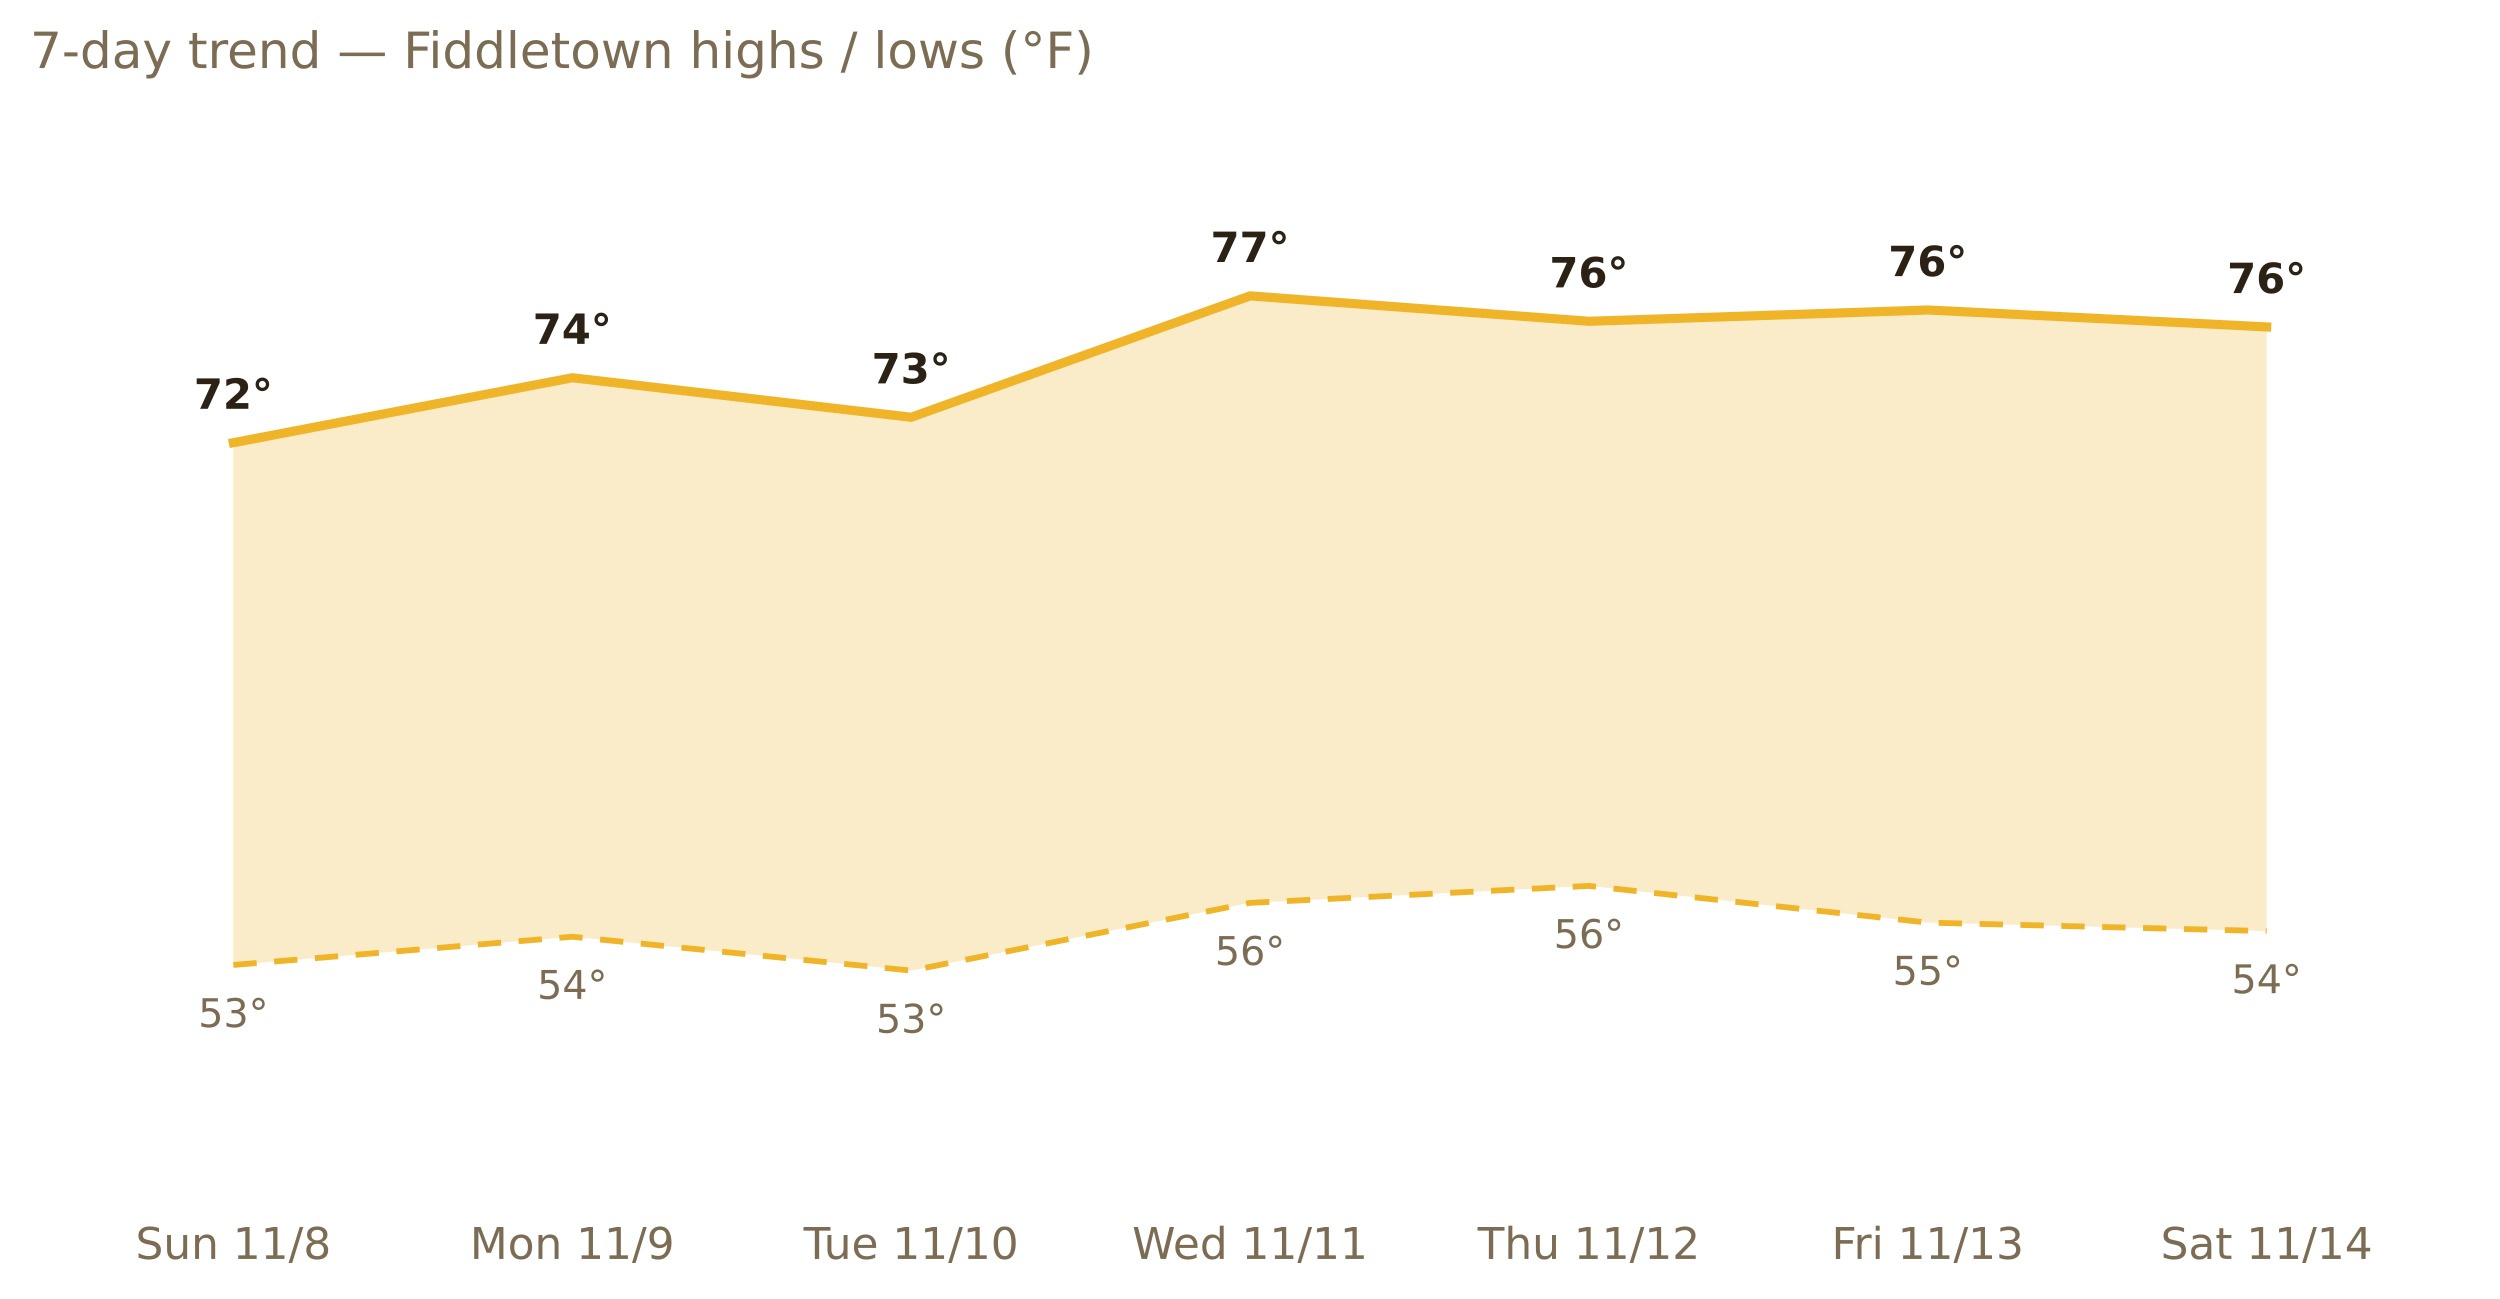
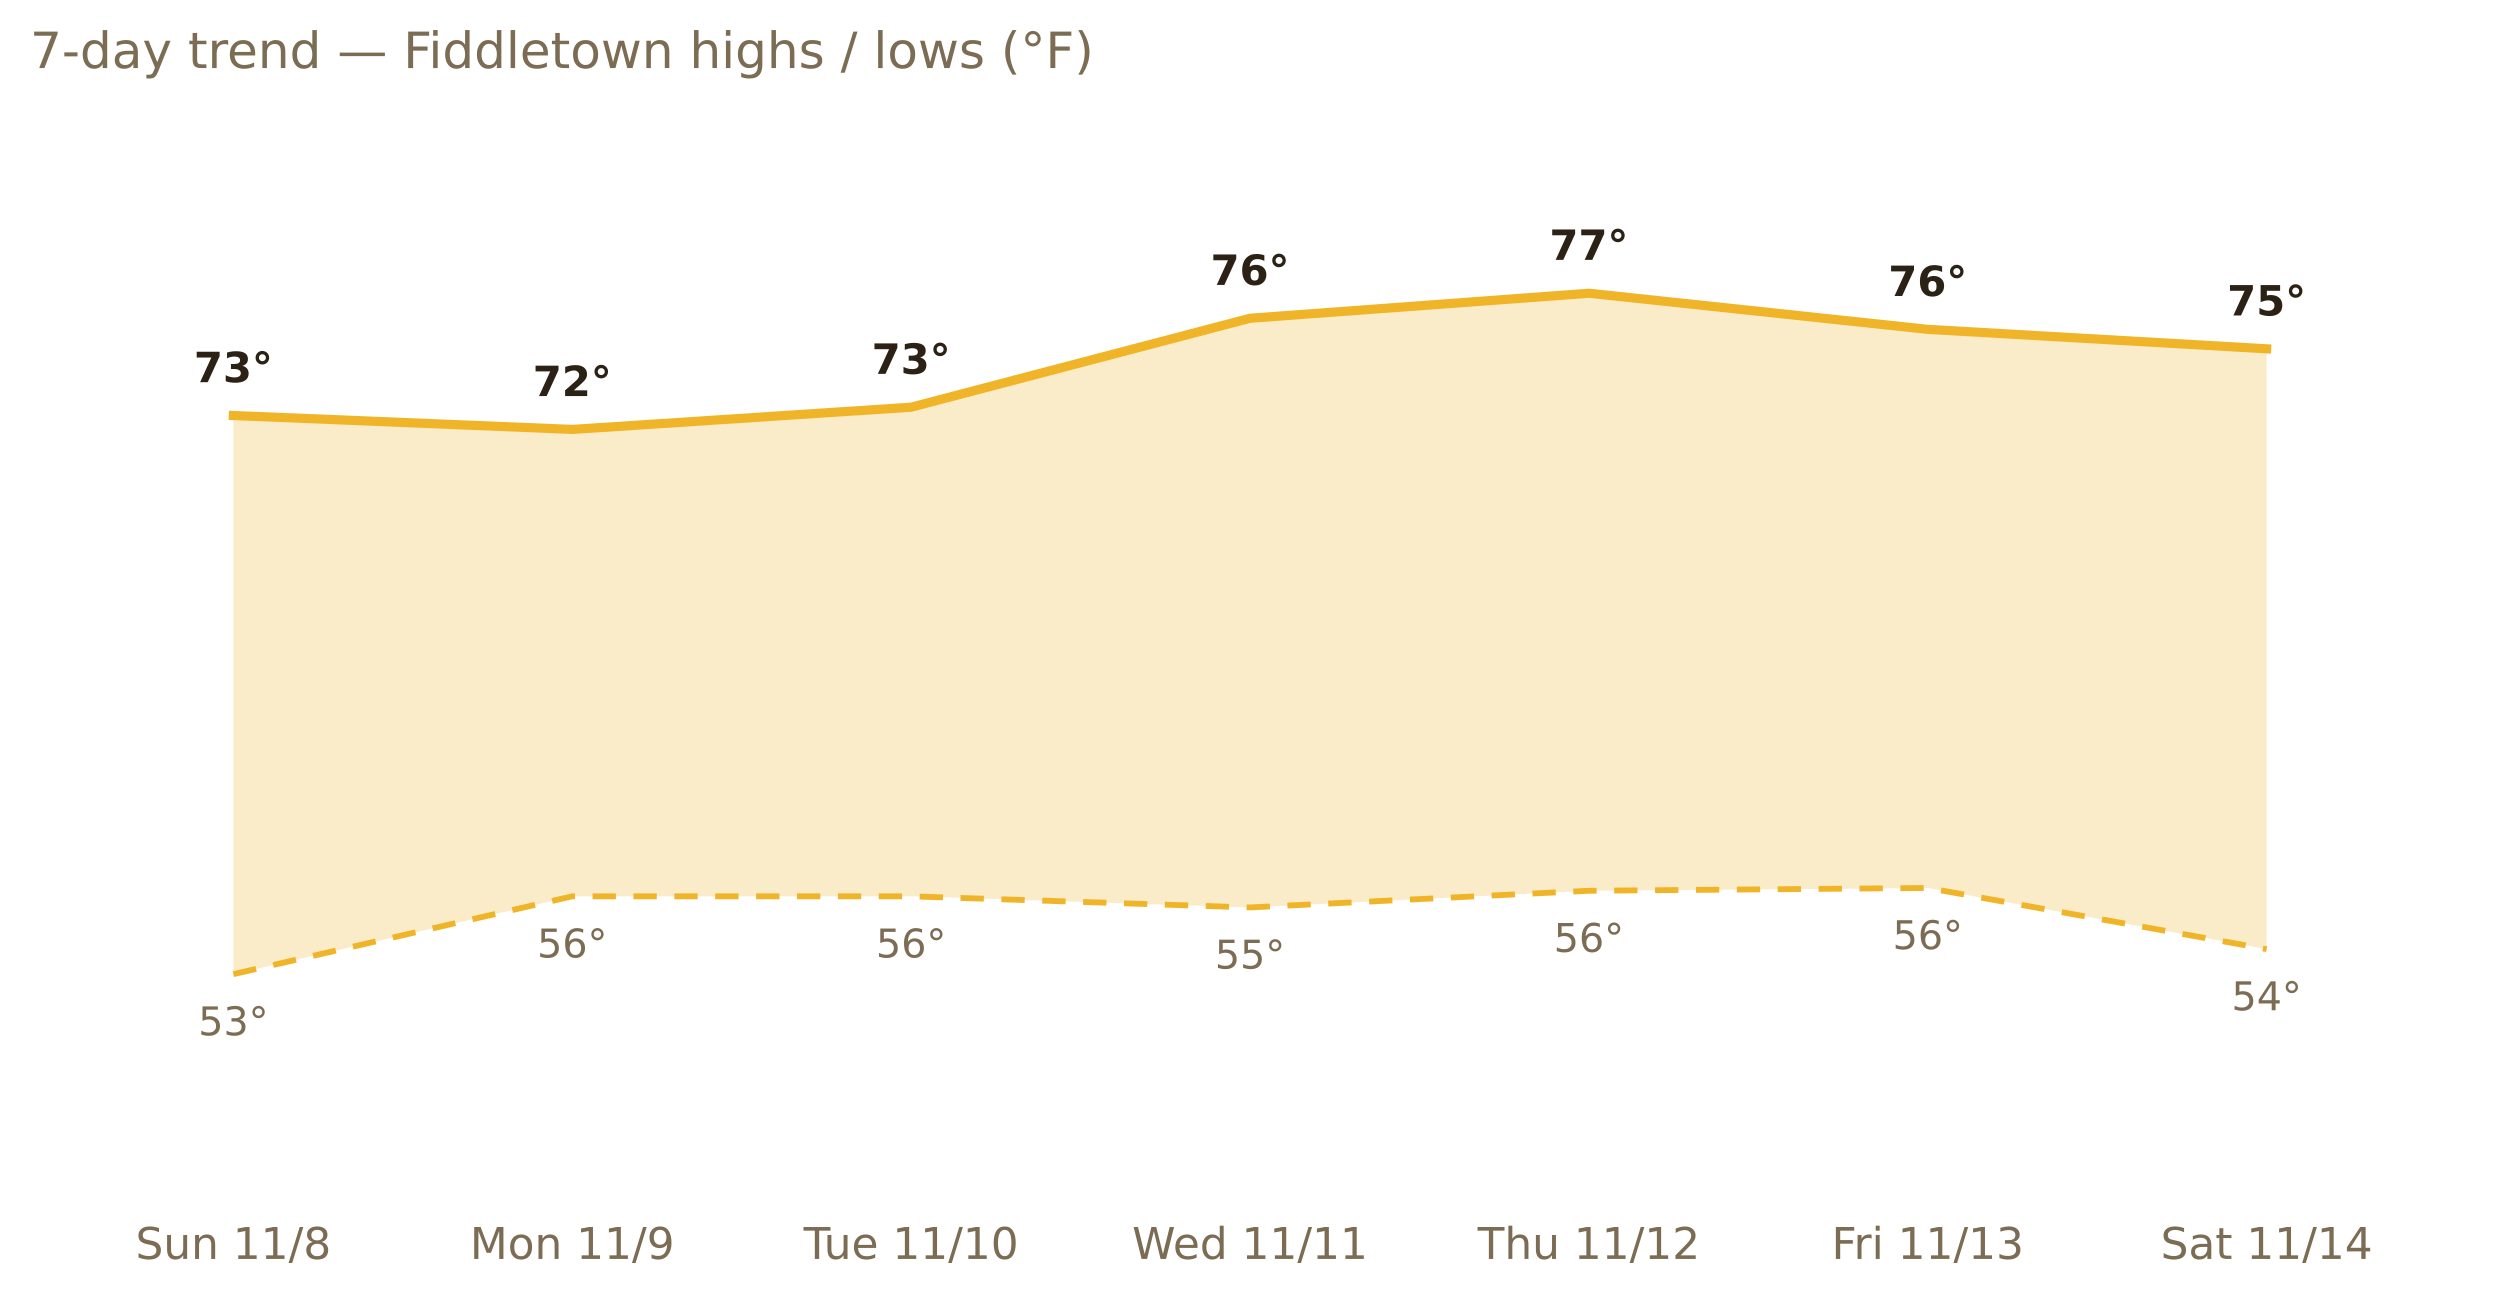
<svg xmlns="http://www.w3.org/2000/svg" xmlns:xlink="http://www.w3.org/1999/xlink" width="599.2pt" height="311.13pt" viewBox="0 0 599.2 311.13" version="1.1">
  <defs>
    <style type="text/css">*{stroke-linejoin: round; stroke-linecap: butt}</style>
  </defs>
  <g id="figure_1">
    <g id="patch_1">
      <path d="M 0 311.13  L 599.2 311.13  L 599.2 0  L 0 0  L 0 311.13  z " style="fill: none; opacity: 0" />
    </g>
    <g id="axes_1">
      <g id="patch_2">
        <path d="M 7.2 286.768  L 592 286.768  L 592 30.318  L 7.2 30.318  L 7.2 286.768  z " style="fill: none" />
      </g>
      <g id="matplotlib.axis_1">
        <g id="xtick_1">
          <g id="text_1">
            <g style="fill: #7c6c54" transform="translate(32.48798 301.7465) scale(0.105 -0.105)">
              <defs>
                <path id="DejaVuSans-53" d="M 3425 4513  L 3425 3897  Q 3066 4069 2747 4153  Q 2428 4238 2131 4238  Q 1616 4238 1336 4038  Q 1056 3838 1056 3469  Q 1056 3159 1242 3001  Q 1428 2844 1947 2747  L 2328 2669  Q 3034 2534 3370 2195  Q 3706 1856 3706 1288  Q 3706 609 3251 259  Q 2797 -91 1919 -91  Q 1588 -91 1214 -16  Q 841 59 441 206  L 441 856  Q 825 641 1194 531  Q 1563 422 1919 422  Q 2459 422 2753 634  Q 3047 847 3047 1241  Q 3047 1584 2836 1778  Q 2625 1972 2144 2069  L 1759 2144  Q 1053 2284 737 2584  Q 422 2884 422 3419  Q 422 4038 858 4394  Q 1294 4750 2059 4750  Q 2388 4750 2728 4690  Q 3069 4631 3425 4513  z " transform="scale(0.015625)" />
                <path id="DejaVuSans-75" d="M 544 1381  L 544 3500  L 1119 3500  L 1119 1403  Q 1119 906 1312 657  Q 1506 409 1894 409  Q 2359 409 2629 706  Q 2900 1003 2900 1516  L 2900 3500  L 3475 3500  L 3475 0  L 2900 0  L 2900 538  Q 2691 219 2414 64  Q 2138 -91 1772 -91  Q 1169 -91 856 284  Q 544 659 544 1381  z M 1991 3584  L 1991 3584  z " transform="scale(0.015625)" />
                <path id="DejaVuSans-6e" d="M 3513 2113  L 3513 0  L 2938 0  L 2938 2094  Q 2938 2591 2744 2837  Q 2550 3084 2163 3084  Q 1697 3084 1428 2787  Q 1159 2491 1159 1978  L 1159 0  L 581 0  L 581 3500  L 1159 3500  L 1159 2956  Q 1366 3272 1645 3428  Q 1925 3584 2291 3584  Q 2894 3584 3203 3211  Q 3513 2838 3513 2113  z " transform="scale(0.015625)" />
                <path id="DejaVuSans-20" transform="scale(0.015625)" />
                <path id="DejaVuSans-31" d="M 794 531  L 1825 531  L 1825 4091  L 703 3866  L 703 4441  L 1819 4666  L 2450 4666  L 2450 531  L 3481 531  L 3481 0  L 794 0  L 794 531  z " transform="scale(0.015625)" />
                <path id="DejaVuSans-2f" d="M 1625 4666  L 2156 4666  L 531 -594  L 0 -594  L 1625 4666  z " transform="scale(0.015625)" />
                <path id="DejaVuSans-38" d="M 2034 2216  Q 1584 2216 1326 1975  Q 1069 1734 1069 1313  Q 1069 891 1326 650  Q 1584 409 2034 409  Q 2484 409 2743 651  Q 3003 894 3003 1313  Q 3003 1734 2745 1975  Q 2488 2216 2034 2216  z M 1403 2484  Q 997 2584 770 2862  Q 544 3141 544 3541  Q 544 4100 942 4425  Q 1341 4750 2034 4750  Q 2731 4750 3128 4425  Q 3525 4100 3525 3541  Q 3525 3141 3298 2862  Q 3072 2584 2669 2484  Q 3125 2378 3379 2068  Q 3634 1759 3634 1313  Q 3634 634 3220 271  Q 2806 -91 2034 -91  Q 1263 -91 848 271  Q 434 634 434 1313  Q 434 1759 690 2068  Q 947 2378 1403 2484  z M 1172 3481  Q 1172 3119 1398 2916  Q 1625 2713 2034 2713  Q 2441 2713 2670 2916  Q 2900 3119 2900 3481  Q 2900 3844 2670 4047  Q 2441 4250 2034 4250  Q 1625 4250 1398 4047  Q 1172 3844 1172 3481  z " transform="scale(0.015625)" />
              </defs>
              <use xlink:href="#DejaVuSans-53" />
              <use xlink:href="#DejaVuSans-75" x="63.477" />
              <use xlink:href="#DejaVuSans-6e" x="126.855" />
              <use xlink:href="#DejaVuSans-20" x="190.234" />
              <use xlink:href="#DejaVuSans-31" x="222.021" />
              <use xlink:href="#DejaVuSans-31" x="285.645" />
              <use xlink:href="#DejaVuSans-2f" x="349.268" />
              <use xlink:href="#DejaVuSans-38" x="382.959" />
            </g>
          </g>
        </g>
        <g id="xtick_2">
          <g id="text_2">
            <g style="fill: #7c6c54" transform="translate(112.6282 301.7465) scale(0.105 -0.105)">
              <defs>
                <path id="DejaVuSans-4d" d="M 628 4666  L 1569 4666  L 2759 1491  L 3956 4666  L 4897 4666  L 4897 0  L 4281 0  L 4281 4097  L 3078 897  L 2444 897  L 1241 4097  L 1241 0  L 628 0  L 628 4666  z " transform="scale(0.015625)" />
                <path id="DejaVuSans-6f" d="M 1959 3097  Q 1497 3097 1228 2736  Q 959 2375 959 1747  Q 959 1119 1226 758  Q 1494 397 1959 397  Q 2419 397 2687 759  Q 2956 1122 2956 1747  Q 2956 2369 2687 2733  Q 2419 3097 1959 3097  z M 1959 3584  Q 2709 3584 3137 3096  Q 3566 2609 3566 1747  Q 3566 888 3137 398  Q 2709 -91 1959 -91  Q 1206 -91 779 398  Q 353 888 353 1747  Q 353 2609 779 3096  Q 1206 3584 1959 3584  z " transform="scale(0.015625)" />
                <path id="DejaVuSans-39" d="M 703 97  L 703 672  Q 941 559 1184 500  Q 1428 441 1663 441  Q 2288 441 2617 861  Q 2947 1281 2994 2138  Q 2813 1869 2534 1725  Q 2256 1581 1919 1581  Q 1219 1581 811 2004  Q 403 2428 403 3163  Q 403 3881 828 4315  Q 1253 4750 1959 4750  Q 2769 4750 3195 4129  Q 3622 3509 3622 2328  Q 3622 1225 3098 567  Q 2575 -91 1691 -91  Q 1453 -91 1209 -44  Q 966 3 703 97  z M 1959 2075  Q 2384 2075 2632 2365  Q 2881 2656 2881 3163  Q 2881 3666 2632 3958  Q 2384 4250 1959 4250  Q 1534 4250 1286 3958  Q 1038 3666 1038 3163  Q 1038 2656 1286 2365  Q 1534 2075 1959 2075  z " transform="scale(0.015625)" />
              </defs>
              <use xlink:href="#DejaVuSans-4d" />
              <use xlink:href="#DejaVuSans-6f" x="86.279" />
              <use xlink:href="#DejaVuSans-6e" x="147.461" />
              <use xlink:href="#DejaVuSans-20" x="210.84" />
              <use xlink:href="#DejaVuSans-31" x="242.627" />
              <use xlink:href="#DejaVuSans-31" x="306.25" />
              <use xlink:href="#DejaVuSans-2f" x="369.873" />
              <use xlink:href="#DejaVuSans-39" x="403.564" />
            </g>
          </g>
        </g>
        <g id="xtick_3">
          <g id="text_3">
            <g style="fill: #7c6c54" transform="translate(192.6093 301.7465) scale(0.105 -0.105)">
              <defs>
                <path id="DejaVuSans-54" d="M -19 4666  L 3928 4666  L 3928 4134  L 2272 4134  L 2272 0  L 1638 0  L 1638 4134  L -19 4134  L -19 4666  z " transform="scale(0.015625)" />
                <path id="DejaVuSans-65" d="M 3597 1894  L 3597 1613  L 953 1613  Q 991 1019 1311 708  Q 1631 397 2203 397  Q 2534 397 2845 478  Q 3156 559 3463 722  L 3463 178  Q 3153 47 2828 -22  Q 2503 -91 2169 -91  Q 1331 -91 842 396  Q 353 884 353 1716  Q 353 2575 817 3079  Q 1281 3584 2069 3584  Q 2775 3584 3186 3129  Q 3597 2675 3597 1894  z M 3022 2063  Q 3016 2534 2758 2815  Q 2500 3097 2075 3097  Q 1594 3097 1305 2825  Q 1016 2553 972 2059  L 3022 2063  z " transform="scale(0.015625)" />
                <path id="DejaVuSans-30" d="M 2034 4250  Q 1547 4250 1301 3770  Q 1056 3291 1056 2328  Q 1056 1369 1301 889  Q 1547 409 2034 409  Q 2525 409 2770 889  Q 3016 1369 3016 2328  Q 3016 3291 2770 3770  Q 2525 4250 2034 4250  z M 2034 4750  Q 2819 4750 3233 4129  Q 3647 3509 3647 2328  Q 3647 1150 3233 529  Q 2819 -91 2034 -91  Q 1250 -91 836 529  Q 422 1150 422 2328  Q 422 3509 836 4129  Q 1250 4750 2034 4750  z " transform="scale(0.015625)" />
              </defs>
              <use xlink:href="#DejaVuSans-54" />
              <use xlink:href="#DejaVuSans-75" x="45.959" />
              <use xlink:href="#DejaVuSans-65" x="109.338" />
              <use xlink:href="#DejaVuSans-20" x="170.861" />
              <use xlink:href="#DejaVuSans-31" x="202.648" />
              <use xlink:href="#DejaVuSans-31" x="266.271" />
              <use xlink:href="#DejaVuSans-2f" x="329.895" />
              <use xlink:href="#DejaVuSans-31" x="363.586" />
              <use xlink:href="#DejaVuSans-30" x="427.209" />
            </g>
          </g>
        </g>
        <g id="xtick_4">
          <g id="text_4">
            <g style="fill: #7c6c54" transform="translate(271.3558 301.7465) scale(0.105 -0.105)">
              <defs>
                <path id="DejaVuSans-57" d="M 213 4666  L 850 4666  L 1831 722  L 2809 4666  L 3519 4666  L 4500 722  L 5478 4666  L 6119 4666  L 4947 0  L 4153 0  L 3169 4050  L 2175 0  L 1381 0  L 213 4666  z " transform="scale(0.015625)" />
                <path id="DejaVuSans-64" d="M 2906 2969  L 2906 4863  L 3481 4863  L 3481 0  L 2906 0  L 2906 525  Q 2725 213 2448 61  Q 2172 -91 1784 -91  Q 1150 -91 751 415  Q 353 922 353 1747  Q 353 2572 751 3078  Q 1150 3584 1784 3584  Q 2172 3584 2448 3432  Q 2725 3281 2906 2969  z M 947 1747  Q 947 1113 1208 752  Q 1469 391 1925 391  Q 2381 391 2643 752  Q 2906 1113 2906 1747  Q 2906 2381 2643 2742  Q 2381 3103 1925 3103  Q 1469 3103 1208 2742  Q 947 2381 947 1747  z " transform="scale(0.015625)" />
              </defs>
              <use xlink:href="#DejaVuSans-57" />
              <use xlink:href="#DejaVuSans-65" x="93.002" />
              <use xlink:href="#DejaVuSans-64" x="154.525" />
              <use xlink:href="#DejaVuSans-20" x="218.002" />
              <use xlink:href="#DejaVuSans-31" x="249.789" />
              <use xlink:href="#DejaVuSans-31" x="313.412" />
              <use xlink:href="#DejaVuSans-2f" x="377.035" />
              <use xlink:href="#DejaVuSans-31" x="410.727" />
              <use xlink:href="#DejaVuSans-31" x="474.35" />
            </g>
          </g>
        </g>
        <g id="xtick_5">
          <g id="text_5">
            <g style="fill: #7c6c54" transform="translate(354.1629 301.7465) scale(0.105 -0.105)">
              <defs>
                <path id="DejaVuSans-68" d="M 3513 2113  L 3513 0  L 2938 0  L 2938 2094  Q 2938 2591 2744 2837  Q 2550 3084 2163 3084  Q 1697 3084 1428 2787  Q 1159 2491 1159 1978  L 1159 0  L 581 0  L 581 4863  L 1159 4863  L 1159 2956  Q 1366 3272 1645 3428  Q 1925 3584 2291 3584  Q 2894 3584 3203 3211  Q 3513 2838 3513 2113  z " transform="scale(0.015625)" />
                <path id="DejaVuSans-32" d="M 1228 531  L 3431 531  L 3431 0  L 469 0  L 469 531  Q 828 903 1448 1529  Q 2069 2156 2228 2338  Q 2531 2678 2651 2914  Q 2772 3150 2772 3378  Q 2772 3750 2511 3984  Q 2250 4219 1831 4219  Q 1534 4219 1204 4116  Q 875 4013 500 3803  L 500 4441  Q 881 4594 1212 4672  Q 1544 4750 1819 4750  Q 2544 4750 2975 4387  Q 3406 4025 3406 3419  Q 3406 3131 3298 2873  Q 3191 2616 2906 2266  Q 2828 2175 2409 1742  Q 1991 1309 1228 531  z " transform="scale(0.015625)" />
              </defs>
              <use xlink:href="#DejaVuSans-54" />
              <use xlink:href="#DejaVuSans-68" x="61.084" />
              <use xlink:href="#DejaVuSans-75" x="124.463" />
              <use xlink:href="#DejaVuSans-20" x="187.842" />
              <use xlink:href="#DejaVuSans-31" x="219.629" />
              <use xlink:href="#DejaVuSans-31" x="283.252" />
              <use xlink:href="#DejaVuSans-2f" x="346.875" />
              <use xlink:href="#DejaVuSans-31" x="380.566" />
              <use xlink:href="#DejaVuSans-32" x="444.189" />
            </g>
          </g>
        </g>
        <g id="xtick_6">
          <g id="text_6">
            <g style="fill: #7c6c54" transform="translate(438.9904 301.7465) scale(0.105 -0.105)">
              <defs>
                <path id="DejaVuSans-46" d="M 628 4666  L 3309 4666  L 3309 4134  L 1259 4134  L 1259 2759  L 3109 2759  L 3109 2228  L 1259 2228  L 1259 0  L 628 0  L 628 4666  z " transform="scale(0.015625)" />
                <path id="DejaVuSans-72" d="M 2631 2963  Q 2534 3019 2420 3045  Q 2306 3072 2169 3072  Q 1681 3072 1420 2755  Q 1159 2438 1159 1844  L 1159 0  L 581 0  L 581 3500  L 1159 3500  L 1159 2956  Q 1341 3275 1631 3429  Q 1922 3584 2338 3584  Q 2397 3584 2469 3576  Q 2541 3569 2628 3553  L 2631 2963  z " transform="scale(0.015625)" />
                <path id="DejaVuSans-69" d="M 603 3500  L 1178 3500  L 1178 0  L 603 0  L 603 3500  z M 603 4863  L 1178 4863  L 1178 4134  L 603 4134  L 603 4863  z " transform="scale(0.015625)" />
                <path id="DejaVuSans-33" d="M 2597 2516  Q 3050 2419 3304 2112  Q 3559 1806 3559 1356  Q 3559 666 3084 287  Q 2609 -91 1734 -91  Q 1441 -91 1130 -33  Q 819 25 488 141  L 488 750  Q 750 597 1062 519  Q 1375 441 1716 441  Q 2309 441 2620 675  Q 2931 909 2931 1356  Q 2931 1769 2642 2001  Q 2353 2234 1838 2234  L 1294 2234  L 1294 2753  L 1863 2753  Q 2328 2753 2575 2939  Q 2822 3125 2822 3475  Q 2822 3834 2567 4026  Q 2313 4219 1838 4219  Q 1578 4219 1281 4162  Q 984 4106 628 3988  L 628 4550  Q 988 4650 1302 4700  Q 1616 4750 1894 4750  Q 2613 4750 3031 4423  Q 3450 4097 3450 3541  Q 3450 3153 3228 2886  Q 3006 2619 2597 2516  z " transform="scale(0.015625)" />
              </defs>
              <use xlink:href="#DejaVuSans-46" />
              <use xlink:href="#DejaVuSans-72" x="50.27" />
              <use xlink:href="#DejaVuSans-69" x="91.383" />
              <use xlink:href="#DejaVuSans-20" x="119.166" />
              <use xlink:href="#DejaVuSans-31" x="150.953" />
              <use xlink:href="#DejaVuSans-31" x="214.576" />
              <use xlink:href="#DejaVuSans-2f" x="278.199" />
              <use xlink:href="#DejaVuSans-31" x="311.891" />
              <use xlink:href="#DejaVuSans-33" x="375.514" />
            </g>
          </g>
        </g>
        <g id="xtick_7">
          <g id="text_7">
            <g style="fill: #7c6c54" transform="translate(517.8599 301.7465) scale(0.105 -0.105)">
              <defs>
                <path id="DejaVuSans-61" d="M 2194 1759  Q 1497 1759 1228 1600  Q 959 1441 959 1056  Q 959 750 1161 570  Q 1363 391 1709 391  Q 2188 391 2477 730  Q 2766 1069 2766 1631  L 2766 1759  L 2194 1759  z M 3341 1997  L 3341 0  L 2766 0  L 2766 531  Q 2569 213 2275 61  Q 1981 -91 1556 -91  Q 1019 -91 701 211  Q 384 513 384 1019  Q 384 1609 779 1909  Q 1175 2209 1959 2209  L 2766 2209  L 2766 2266  Q 2766 2663 2505 2880  Q 2244 3097 1772 3097  Q 1472 3097 1187 3025  Q 903 2953 641 2809  L 641 3341  Q 956 3463 1253 3523  Q 1550 3584 1831 3584  Q 2591 3584 2966 3190  Q 3341 2797 3341 1997  z " transform="scale(0.015625)" />
                <path id="DejaVuSans-74" d="M 1172 4494  L 1172 3500  L 2356 3500  L 2356 3053  L 1172 3053  L 1172 1153  Q 1172 725 1289 603  Q 1406 481 1766 481  L 2356 481  L 2356 0  L 1766 0  Q 1100 0 847 248  Q 594 497 594 1153  L 594 3053  L 172 3053  L 172 3500  L 594 3500  L 594 4494  L 1172 4494  z " transform="scale(0.015625)" />
                <path id="DejaVuSans-34" d="M 2419 4116  L 825 1625  L 2419 1625  L 2419 4116  z M 2253 4666  L 3047 4666  L 3047 1625  L 3713 1625  L 3713 1100  L 3047 1100  L 3047 0  L 2419 0  L 2419 1100  L 313 1100  L 313 1709  L 2253 4666  z " transform="scale(0.015625)" />
              </defs>
              <use xlink:href="#DejaVuSans-53" />
              <use xlink:href="#DejaVuSans-61" x="63.477" />
              <use xlink:href="#DejaVuSans-74" x="124.756" />
              <use xlink:href="#DejaVuSans-20" x="163.965" />
              <use xlink:href="#DejaVuSans-31" x="195.752" />
              <use xlink:href="#DejaVuSans-31" x="259.375" />
              <use xlink:href="#DejaVuSans-2f" x="322.998" />
              <use xlink:href="#DejaVuSans-31" x="356.689" />
              <use xlink:href="#DejaVuSans-34" x="420.312" />
            </g>
          </g>
        </g>
      </g>
      <g id="matplotlib.axis_2" />
      <g id="PolyCollection_1">
-         <path d="M 55.933 106.103  L 55.933 231.283  L 137.156 224.516  L 218.378 232.636  L 299.6 216.397  L 380.822 212.337  L 462.044 221.133  L 543.267 223.163  L 543.267 78.36  L 543.267 78.36  L 462.044 74.3  L 380.822 77.007  L 299.6 70.917  L 218.378 100.013  L 137.156 90.54  L 55.933 106.103  z " clip-path="url(#p4af568c3fd)" style="fill: #f0b429; fill-opacity: 0.25" />
+         <path d="M 55.933 99.593  L 55.933 233.48  L 137.156 214.829  L 218.378 214.829  L 299.6 217.493  L 380.822 213.497  L 462.044 212.831  L 543.267 227.485  L 543.267 83.606  L 543.267 83.606  L 462.044 78.944  L 380.822 70.284  L 299.6 76.279  L 218.378 97.595  L 137.156 102.923  L 55.933 99.593  z " clip-path="url(#pbcedab477a)" style="fill: #f0b429; fill-opacity: 0.25" />
      </g>
      <g id="line2d_1">
-         <path d="M 55.933 106.103  L 137.156 90.54  L 218.378 100.013  L 299.6 70.917  L 380.822 77.007  L 462.044 74.3  L 543.267 78.36  " clip-path="url(#p4af568c3fd)" style="fill: none; stroke: #f0b429; stroke-width: 2.2; stroke-linecap: square" />
+         <path d="M 55.933 99.593  L 137.156 102.923  L 218.378 97.595  L 299.6 76.279  L 380.822 70.284  L 462.044 78.944  L 543.267 83.606  " clip-path="url(#pbcedab477a)" style="fill: none; stroke: #f0b429; stroke-width: 2.2; stroke-linecap: square" />
      </g>
      <g id="line2d_2">
-         <path d="M 55.933 231.283  L 137.156 224.516  L 218.378 232.636  L 299.6 216.397  L 380.822 212.337  L 462.044 221.133  L 543.267 223.163  " clip-path="url(#p4af568c3fd)" style="fill: none; stroke-dasharray: 5.6,4.2; stroke-dashoffset: 0; stroke: #f0b429; stroke-width: 1.4" />
+         <path d="M 55.933 233.48  L 137.156 214.829  L 218.378 214.829  L 299.6 217.493  L 380.822 213.497  L 462.044 212.831  L 543.267 227.485  " clip-path="url(#pbcedab477a)" style="fill: none; stroke-dasharray: 5.6,4.2; stroke-dashoffset: 0; stroke: #f0b429; stroke-width: 1.4" />
      </g>
      <g id="text_8">
-         <g style="fill: #2c2115" transform="translate(46.47552 97.98303) scale(0.1 -0.1)">
+         <g style="fill: #2c2115" transform="translate(46.47552 91.59968) scale(0.1 -0.1)">
          <defs>
            <path id="DejaVuSans-Bold-37" d="M 428 4666  L 3944 4666  L 3944 3988  L 2125 0  L 953 0  L 2675 3781  L 428 3781  L 428 4666  z " transform="scale(0.015625)" />
-             <path id="DejaVuSans-Bold-32" d="M 1844 884  L 3897 884  L 3897 0  L 506 0  L 506 884  L 2209 2388  Q 2438 2594 2547 2791  Q 2656 2988 2656 3200  Q 2656 3528 2436 3728  Q 2216 3928 1850 3928  Q 1569 3928 1234 3808  Q 900 3688 519 3450  L 519 4475  Q 925 4609 1322 4679  Q 1719 4750 2100 4750  Q 2938 4750 3402 4381  Q 3866 4013 3866 3353  Q 3866 2972 3669 2642  Q 3472 2313 2841 1759  L 1844 884  z " transform="scale(0.015625)" />
+             <path id="DejaVuSans-Bold-33" d="M 2981 2516  Q 3453 2394 3698 2092  Q 3944 1791 3944 1325  Q 3944 631 3412 270  Q 2881 -91 1863 -91  Q 1503 -91 1142 -33  Q 781 25 428 141  L 428 1069  Q 766 900 1098 814  Q 1431 728 1753 728  Q 2231 728 2486 893  Q 2741 1059 2741 1369  Q 2741 1688 2480 1852  Q 2219 2016 1709 2016  L 1228 2016  L 1228 2791  L 1734 2791  Q 2188 2791 2409 2933  Q 2631 3075 2631 3366  Q 2631 3634 2415 3781  Q 2200 3928 1806 3928  Q 1516 3928 1219 3862  Q 922 3797 628 3669  L 628 4550  Q 984 4650 1334 4700  Q 1684 4750 2022 4750  Q 2931 4750 3382 4451  Q 3834 4153 3834 3553  Q 3834 3144 3618 2883  Q 3403 2622 2981 2516  z " transform="scale(0.015625)" />
            <path id="DejaVuSans-Bold-b0" d="M 1600 4288  Q 1375 4288 1219 4131  Q 1063 3975 1063 3750  Q 1063 3525 1217 3372  Q 1372 3219 1600 3219  Q 1825 3219 1981 3373  Q 2138 3528 2138 3750  Q 2138 3975 1980 4131  Q 1822 4288 1600 4288  z M 1600 4794  Q 1806 4794 1997 4714  Q 2188 4634 2338 4488  Q 2484 4338 2561 4150  Q 2638 3963 2638 3750  Q 2638 3541 2561 3352  Q 2484 3163 2344 3022  Q 2194 2872 2000 2792  Q 1806 2713 1594 2713  Q 1153 2713 854 3011  Q 556 3309 556 3750  Q 556 4191 857 4492  Q 1159 4794 1600 4794  z " transform="scale(0.015625)" />
          </defs>
          <use xlink:href="#DejaVuSans-Bold-37" />
-           <use xlink:href="#DejaVuSans-Bold-32" x="69.58" />
+           <use xlink:href="#DejaVuSans-Bold-33" x="69.58" />
          <use xlink:href="#DejaVuSans-Bold-b0" x="139.16" />
        </g>
      </g>
      <g id="text_9">
-         <g style="fill: #7c6c54" transform="translate(47.51396 246.1692) scale(0.095 -0.095)">
+         <g style="fill: #7c6c54" transform="translate(47.51396 248.1341) scale(0.095 -0.095)">
          <defs>
            <path id="DejaVuSans-35" d="M 691 4666  L 3169 4666  L 3169 4134  L 1269 4134  L 1269 2991  Q 1406 3038 1543 3061  Q 1681 3084 1819 3084  Q 2600 3084 3056 2656  Q 3513 2228 3513 1497  Q 3513 744 3044 326  Q 2575 -91 1722 -91  Q 1428 -91 1123 -41  Q 819 9 494 109  L 494 744  Q 775 591 1075 516  Q 1375 441 1709 441  Q 2250 441 2565 725  Q 2881 1009 2881 1497  Q 2881 1984 2565 2268  Q 2250 2553 1709 2553  Q 1456 2553 1204 2497  Q 953 2441 691 2322  L 691 4666  z " transform="scale(0.015625)" />
            <path id="DejaVuSans-b0" d="M 1600 4347  Q 1350 4347 1178 4173  Q 1006 4000 1006 3750  Q 1006 3503 1178 3333  Q 1350 3163 1600 3163  Q 1850 3163 2022 3333  Q 2194 3503 2194 3750  Q 2194 3997 2020 4172  Q 1847 4347 1600 4347  z M 1600 4750  Q 1800 4750 1984 4673  Q 2169 4597 2303 4453  Q 2447 4313 2519 4134  Q 2591 3956 2591 3750  Q 2591 3338 2302 3052  Q 2013 2766 1594 2766  Q 1172 2766 890 3047  Q 609 3328 609 3750  Q 609 4169 896 4459  Q 1184 4750 1600 4750  z " transform="scale(0.015625)" />
          </defs>
          <use xlink:href="#DejaVuSans-35" />
          <use xlink:href="#DejaVuSans-33" x="63.623" />
          <use xlink:href="#DejaVuSans-b0" x="127.246" />
        </g>
      </g>
      <g id="text_10">
-         <g style="fill: #2c2115" transform="translate(127.6977 82.4201) scale(0.1 -0.1)">
-           <defs>
-             <path id="DejaVuSans-Bold-34" d="M 2356 3675  L 1038 1722  L 2356 1722  L 2356 3675  z M 2156 4666  L 3494 4666  L 3494 1722  L 4159 1722  L 4159 850  L 3494 850  L 3494 0  L 2356 0  L 2356 850  L 288 850  L 288 1881  L 2156 4666  z " transform="scale(0.015625)" />
-           </defs>
-           <use xlink:href="#DejaVuSans-Bold-37" />
-           <use xlink:href="#DejaVuSans-Bold-34" x="69.58" />
+         <g style="fill: #2c2115" transform="translate(127.6977 94.9302) scale(0.1 -0.1)">
+           <defs>
+             <path id="DejaVuSans-Bold-32" d="M 1844 884  L 3897 884  L 3897 0  L 506 0  L 506 884  L 2209 2388  Q 2438 2594 2547 2791  Q 2656 2988 2656 3200  Q 2656 3528 2436 3728  Q 2216 3928 1850 3928  Q 1569 3928 1234 3808  Q 900 3688 519 3450  L 519 4475  Q 925 4609 1322 4679  Q 1719 4750 2100 4750  Q 2938 4750 3402 4381  Q 3866 4013 3866 3353  Q 3866 2972 3669 2642  Q 3472 2313 2841 1759  L 1844 884  z " transform="scale(0.015625)" />
+           </defs>
+           <use xlink:href="#DejaVuSans-Bold-37" />
+           <use xlink:href="#DejaVuSans-Bold-32" x="69.58" />
          <use xlink:href="#DejaVuSans-Bold-b0" x="139.16" />
        </g>
      </g>
      <g id="text_11">
-         <g style="fill: #7c6c54" transform="translate(128.7362 239.4027) scale(0.095 -0.095)">
-           <use xlink:href="#DejaVuSans-35" />
-           <use xlink:href="#DejaVuSans-34" x="63.623" />
+         <g style="fill: #7c6c54" transform="translate(128.7362 229.4832) scale(0.095 -0.095)">
+           <defs>
+             <path id="DejaVuSans-36" d="M 2113 2584  Q 1688 2584 1439 2293  Q 1191 2003 1191 1497  Q 1191 994 1439 701  Q 1688 409 2113 409  Q 2538 409 2786 701  Q 3034 994 3034 1497  Q 3034 2003 2786 2293  Q 2538 2584 2113 2584  z M 3366 4563  L 3366 3988  Q 3128 4100 2886 4159  Q 2644 4219 2406 4219  Q 1781 4219 1451 3797  Q 1122 3375 1075 2522  Q 1259 2794 1537 2939  Q 1816 3084 2150 3084  Q 2853 3084 3261 2657  Q 3669 2231 3669 1497  Q 3669 778 3244 343  Q 2819 -91 2113 -91  Q 1303 -91 875 529  Q 447 1150 447 2328  Q 447 3434 972 4092  Q 1497 4750 2381 4750  Q 2619 4750 2861 4703  Q 3103 4656 3366 4563  z " transform="scale(0.015625)" />
+           </defs>
+           <use xlink:href="#DejaVuSans-35" />
+           <use xlink:href="#DejaVuSans-36" x="63.623" />
          <use xlink:href="#DejaVuSans-b0" x="127.246" />
        </g>
      </g>
      <g id="text_12">
-         <g style="fill: #2c2115" transform="translate(208.92 91.89319) scale(0.1 -0.1)">
-           <defs>
-             <path id="DejaVuSans-Bold-33" d="M 2981 2516  Q 3453 2394 3698 2092  Q 3944 1791 3944 1325  Q 3944 631 3412 270  Q 2881 -91 1863 -91  Q 1503 -91 1142 -33  Q 781 25 428 141  L 428 1069  Q 766 900 1098 814  Q 1431 728 1753 728  Q 2231 728 2486 893  Q 2741 1059 2741 1369  Q 2741 1688 2480 1852  Q 2219 2016 1709 2016  L 1228 2016  L 1228 2791  L 1734 2791  Q 2188 2791 2409 2933  Q 2631 3075 2631 3366  Q 2631 3634 2415 3781  Q 2200 3928 1806 3928  Q 1516 3928 1219 3862  Q 922 3797 628 3669  L 628 4550  Q 984 4650 1334 4700  Q 1684 4750 2022 4750  Q 2931 4750 3382 4451  Q 3834 4153 3834 3553  Q 3834 3144 3618 2883  Q 3403 2622 2981 2516  z " transform="scale(0.015625)" />
-           </defs>
+         <g style="fill: #2c2115" transform="translate(208.92 89.60137) scale(0.1 -0.1)">
          <use xlink:href="#DejaVuSans-Bold-37" />
          <use xlink:href="#DejaVuSans-Bold-33" x="69.58" />
          <use xlink:href="#DejaVuSans-Bold-b0" x="139.16" />
        </g>
      </g>
      <g id="text_13">
-         <g style="fill: #7c6c54" transform="translate(209.9584 247.5225) scale(0.095 -0.095)">
-           <use xlink:href="#DejaVuSans-35" />
-           <use xlink:href="#DejaVuSans-33" x="63.623" />
+         <g style="fill: #7c6c54" transform="translate(209.9584 229.4832) scale(0.095 -0.095)">
+           <use xlink:href="#DejaVuSans-35" />
+           <use xlink:href="#DejaVuSans-36" x="63.623" />
          <use xlink:href="#DejaVuSans-b0" x="127.246" />
        </g>
      </g>
      <g id="text_14">
-         <g style="fill: #2c2115" transform="translate(290.1422 62.79728) scale(0.1 -0.1)">
+         <g style="fill: #2c2115" transform="translate(290.1422 68.28605) scale(0.1 -0.1)">
+           <defs>
+             <path id="DejaVuSans-Bold-36" d="M 2316 2303  Q 2000 2303 1842 2098  Q 1684 1894 1684 1484  Q 1684 1075 1842 870  Q 2000 666 2316 666  Q 2634 666 2792 870  Q 2950 1075 2950 1484  Q 2950 1894 2792 2098  Q 2634 2303 2316 2303  z M 3803 4544  L 3803 3681  Q 3506 3822 3243 3889  Q 2981 3956 2731 3956  Q 2194 3956 1894 3657  Q 1594 3359 1544 2772  Q 1750 2925 1990 3001  Q 2231 3078 2516 3078  Q 3231 3078 3670 2659  Q 4109 2241 4109 1563  Q 4109 813 3618 361  Q 3128 -91 2303 -91  Q 1394 -91 895 523  Q 397 1138 397 2266  Q 397 3422 980 4083  Q 1563 4744 2578 4744  Q 2900 4744 3203 4694  Q 3506 4644 3803 4544  z " transform="scale(0.015625)" />
+           </defs>
+           <use xlink:href="#DejaVuSans-Bold-37" />
+           <use xlink:href="#DejaVuSans-Bold-36" x="69.58" />
+           <use xlink:href="#DejaVuSans-Bold-b0" x="139.16" />
+         </g>
+       </g>
+       <g id="text_15">
+         <g style="fill: #7c6c54" transform="translate(291.1806 232.1476) scale(0.095 -0.095)">
+           <use xlink:href="#DejaVuSans-35" />
+           <use xlink:href="#DejaVuSans-35" x="63.623" />
+           <use xlink:href="#DejaVuSans-b0" x="127.246" />
+         </g>
+       </g>
+       <g id="text_16">
+         <g style="fill: #2c2115" transform="translate(371.3644 62.29111) scale(0.1 -0.1)">
          <use xlink:href="#DejaVuSans-Bold-37" />
          <use xlink:href="#DejaVuSans-Bold-37" x="69.58" />
          <use xlink:href="#DejaVuSans-Bold-b0" x="139.16" />
        </g>
      </g>
-       <g id="text_15">
-         <g style="fill: #7c6c54" transform="translate(291.1806 231.2829) scale(0.095 -0.095)">
-           <defs>
-             <path id="DejaVuSans-36" d="M 2113 2584  Q 1688 2584 1439 2293  Q 1191 2003 1191 1497  Q 1191 994 1439 701  Q 1688 409 2113 409  Q 2538 409 2786 701  Q 3034 994 3034 1497  Q 3034 2003 2786 2293  Q 2538 2584 2113 2584  z M 3366 4563  L 3366 3988  Q 3128 4100 2886 4159  Q 2644 4219 2406 4219  Q 1781 4219 1451 3797  Q 1122 3375 1075 2522  Q 1259 2794 1537 2939  Q 1816 3084 2150 3084  Q 2853 3084 3261 2657  Q 3669 2231 3669 1497  Q 3669 778 3244 343  Q 2819 -91 2113 -91  Q 1303 -91 875 529  Q 447 1150 447 2328  Q 447 3434 972 4092  Q 1497 4750 2381 4750  Q 2619 4750 2861 4703  Q 3103 4656 3366 4563  z " transform="scale(0.015625)" />
-           </defs>
+       <g id="text_17">
+         <g style="fill: #7c6c54" transform="translate(372.4028 228.151) scale(0.095 -0.095)">
          <use xlink:href="#DejaVuSans-35" />
          <use xlink:href="#DejaVuSans-36" x="63.623" />
          <use xlink:href="#DejaVuSans-b0" x="127.246" />
        </g>
      </g>
-       <g id="text_16">
-         <g style="fill: #2c2115" transform="translate(371.3644 68.88712) scale(0.1 -0.1)">
-           <defs>
-             <path id="DejaVuSans-Bold-36" d="M 2316 2303  Q 2000 2303 1842 2098  Q 1684 1894 1684 1484  Q 1684 1075 1842 870  Q 2000 666 2316 666  Q 2634 666 2792 870  Q 2950 1075 2950 1484  Q 2950 1894 2792 2098  Q 2634 2303 2316 2303  z M 3803 4544  L 3803 3681  Q 3506 3822 3243 3889  Q 2981 3956 2731 3956  Q 2194 3956 1894 3657  Q 1594 3359 1544 2772  Q 1750 2925 1990 3001  Q 2231 3078 2516 3078  Q 3231 3078 3670 2659  Q 4109 2241 4109 1563  Q 4109 813 3618 361  Q 3128 -91 2303 -91  Q 1394 -91 895 523  Q 397 1138 397 2266  Q 397 3422 980 4083  Q 1563 4744 2578 4744  Q 2900 4744 3203 4694  Q 3506 4644 3803 4544  z " transform="scale(0.015625)" />
-           </defs>
+       <g id="text_18">
+         <g style="fill: #2c2115" transform="translate(452.5866 70.95046) scale(0.1 -0.1)">
          <use xlink:href="#DejaVuSans-Bold-37" />
          <use xlink:href="#DejaVuSans-Bold-36" x="69.58" />
          <use xlink:href="#DejaVuSans-Bold-b0" x="139.16" />
        </g>
      </g>
-       <g id="text_17">
-         <g style="fill: #7c6c54" transform="translate(372.4028 227.223) scale(0.095 -0.095)">
+       <g id="text_19">
+         <g style="fill: #7c6c54" transform="translate(453.6251 227.4849) scale(0.095 -0.095)">
          <use xlink:href="#DejaVuSans-35" />
          <use xlink:href="#DejaVuSans-36" x="63.623" />
          <use xlink:href="#DejaVuSans-b0" x="127.246" />
        </g>
      </g>
-       <g id="text_18">
-         <g style="fill: #2c2115" transform="translate(452.5866 66.18053) scale(0.1 -0.1)">
-           <use xlink:href="#DejaVuSans-Bold-37" />
-           <use xlink:href="#DejaVuSans-Bold-36" x="69.58" />
-           <use xlink:href="#DejaVuSans-Bold-b0" x="139.16" />
-         </g>
-       </g>
-       <g id="text_19">
-         <g style="fill: #7c6c54" transform="translate(453.6251 236.0194) scale(0.095 -0.095)">
-           <use xlink:href="#DejaVuSans-35" />
-           <use xlink:href="#DejaVuSans-35" x="63.623" />
-           <use xlink:href="#DejaVuSans-b0" x="127.246" />
-         </g>
-       </g>
      <g id="text_20">
-         <g style="fill: #2c2115" transform="translate(533.8089 70.24042) scale(0.1 -0.1)">
-           <use xlink:href="#DejaVuSans-Bold-37" />
-           <use xlink:href="#DejaVuSans-Bold-36" x="69.58" />
+         <g style="fill: #2c2115" transform="translate(533.8089 75.61319) scale(0.1 -0.1)">
+           <defs>
+             <path id="DejaVuSans-Bold-35" d="M 678 4666  L 3669 4666  L 3669 3781  L 1638 3781  L 1638 3059  Q 1775 3097 1914 3117  Q 2053 3138 2203 3138  Q 3056 3138 3531 2711  Q 4006 2284 4006 1522  Q 4006 766 3489 337  Q 2972 -91 2053 -91  Q 1656 -91 1267 -14  Q 878 63 494 219  L 494 1166  Q 875 947 1217 837  Q 1559 728 1863 728  Q 2300 728 2551 942  Q 2803 1156 2803 1522  Q 2803 1891 2551 2103  Q 2300 2316 1863 2316  Q 1603 2316 1309 2248  Q 1016 2181 678 2041  L 678 4666  z " transform="scale(0.015625)" />
+           </defs>
+           <use xlink:href="#DejaVuSans-Bold-37" />
+           <use xlink:href="#DejaVuSans-Bold-35" x="69.58" />
          <use xlink:href="#DejaVuSans-Bold-b0" x="139.16" />
        </g>
      </g>
      <g id="text_21">
-         <g style="fill: #7c6c54" transform="translate(534.8473 238.0494) scale(0.095 -0.095)">
+         <g style="fill: #7c6c54" transform="translate(534.8473 242.1392) scale(0.095 -0.095)">
          <use xlink:href="#DejaVuSans-35" />
          <use xlink:href="#DejaVuSans-34" x="63.623" />
          <use xlink:href="#DejaVuSans-b0" x="127.246" />
        </g>
      </g>
      <g id="text_22">
        <g style="fill: #7c6c54" transform="translate(7.2 16.31812) scale(0.12 -0.12)">
          <defs>
            <path id="DejaVuSans-37" d="M 525 4666  L 3525 4666  L 3525 4397  L 1831 0  L 1172 0  L 2766 4134  L 525 4134  L 525 4666  z " transform="scale(0.015625)" />
            <path id="DejaVuSans-2d" d="M 313 2009  L 1997 2009  L 1997 1497  L 313 1497  L 313 2009  z " transform="scale(0.015625)" />
            <path id="DejaVuSans-79" d="M 2059 -325  Q 1816 -950 1584 -1140  Q 1353 -1331 966 -1331  L 506 -1331  L 506 -850  L 844 -850  Q 1081 -850 1212 -737  Q 1344 -625 1503 -206  L 1606 56  L 191 3500  L 800 3500  L 1894 763  L 2988 3500  L 3597 3500  L 2059 -325  z " transform="scale(0.015625)" />
            <path id="DejaVuSans-2014" d="M 313 1978  L 6088 1978  L 6088 1528  L 313 1528  L 313 1978  z " transform="scale(0.015625)" />
            <path id="DejaVuSans-6c" d="M 603 4863  L 1178 4863  L 1178 0  L 603 0  L 603 4863  z " transform="scale(0.015625)" />
            <path id="DejaVuSans-77" d="M 269 3500  L 844 3500  L 1563 769  L 2278 3500  L 2956 3500  L 3675 769  L 4391 3500  L 4966 3500  L 4050 0  L 3372 0  L 2619 2869  L 1863 0  L 1184 0  L 269 3500  z " transform="scale(0.015625)" />
            <path id="DejaVuSans-67" d="M 2906 1791  Q 2906 2416 2648 2759  Q 2391 3103 1925 3103  Q 1463 3103 1205 2759  Q 947 2416 947 1791  Q 947 1169 1205 825  Q 1463 481 1925 481  Q 2391 481 2648 825  Q 2906 1169 2906 1791  z M 3481 434  Q 3481 -459 3084 -895  Q 2688 -1331 1869 -1331  Q 1566 -1331 1297 -1286  Q 1028 -1241 775 -1147  L 775 -588  Q 1028 -725 1275 -790  Q 1522 -856 1778 -856  Q 2344 -856 2625 -561  Q 2906 -266 2906 331  L 2906 616  Q 2728 306 2450 153  Q 2172 0 1784 0  Q 1141 0 747 490  Q 353 981 353 1791  Q 353 2603 747 3093  Q 1141 3584 1784 3584  Q 2172 3584 2450 3431  Q 2728 3278 2906 2969  L 2906 3500  L 3481 3500  L 3481 434  z " transform="scale(0.015625)" />
            <path id="DejaVuSans-73" d="M 2834 3397  L 2834 2853  Q 2591 2978 2328 3040  Q 2066 3103 1784 3103  Q 1356 3103 1142 2972  Q 928 2841 928 2578  Q 928 2378 1081 2264  Q 1234 2150 1697 2047  L 1894 2003  Q 2506 1872 2764 1633  Q 3022 1394 3022 966  Q 3022 478 2636 193  Q 2250 -91 1575 -91  Q 1294 -91 989 -36  Q 684 19 347 128  L 347 722  Q 666 556 975 473  Q 1284 391 1588 391  Q 1994 391 2212 530  Q 2431 669 2431 922  Q 2431 1156 2273 1281  Q 2116 1406 1581 1522  L 1381 1569  Q 847 1681 609 1914  Q 372 2147 372 2553  Q 372 3047 722 3315  Q 1072 3584 1716 3584  Q 2034 3584 2315 3537  Q 2597 3491 2834 3397  z " transform="scale(0.015625)" />
            <path id="DejaVuSans-28" d="M 1984 4856  Q 1566 4138 1362 3434  Q 1159 2731 1159 2009  Q 1159 1288 1364 580  Q 1569 -128 1984 -844  L 1484 -844  Q 1016 -109 783 600  Q 550 1309 550 2009  Q 550 2706 781 3412  Q 1013 4119 1484 4856  L 1984 4856  z " transform="scale(0.015625)" />
            <path id="DejaVuSans-29" d="M 513 4856  L 1013 4856  Q 1481 4119 1714 3412  Q 1947 2706 1947 2009  Q 1947 1309 1714 600  Q 1481 -109 1013 -844  L 513 -844  Q 928 -128 1133 580  Q 1338 1288 1338 2009  Q 1338 2731 1133 3434  Q 928 4138 513 4856  z " transform="scale(0.015625)" />
          </defs>
          <use xlink:href="#DejaVuSans-37" />
          <use xlink:href="#DejaVuSans-2d" x="63.623" />
          <use xlink:href="#DejaVuSans-64" x="99.707" />
          <use xlink:href="#DejaVuSans-61" x="163.184" />
          <use xlink:href="#DejaVuSans-79" x="224.463" />
          <use xlink:href="#DejaVuSans-20" x="283.643" />
          <use xlink:href="#DejaVuSans-74" x="315.43" />
          <use xlink:href="#DejaVuSans-72" x="354.639" />
          <use xlink:href="#DejaVuSans-65" x="393.502" />
          <use xlink:href="#DejaVuSans-6e" x="455.025" />
          <use xlink:href="#DejaVuSans-64" x="518.404" />
          <use xlink:href="#DejaVuSans-20" x="581.881" />
          <use xlink:href="#DejaVuSans-2014" x="613.668" />
          <use xlink:href="#DejaVuSans-20" x="713.668" />
          <use xlink:href="#DejaVuSans-46" x="745.455" />
          <use xlink:href="#DejaVuSans-69" x="795.725" />
          <use xlink:href="#DejaVuSans-64" x="823.508" />
          <use xlink:href="#DejaVuSans-64" x="886.984" />
          <use xlink:href="#DejaVuSans-6c" x="950.461" />
          <use xlink:href="#DejaVuSans-65" x="978.244" />
          <use xlink:href="#DejaVuSans-74" x="1039.768" />
          <use xlink:href="#DejaVuSans-6f" x="1078.977" />
          <use xlink:href="#DejaVuSans-77" x="1140.158" />
          <use xlink:href="#DejaVuSans-6e" x="1221.945" />
          <use xlink:href="#DejaVuSans-20" x="1285.324" />
          <use xlink:href="#DejaVuSans-68" x="1317.111" />
          <use xlink:href="#DejaVuSans-69" x="1380.49" />
          <use xlink:href="#DejaVuSans-67" x="1408.273" />
          <use xlink:href="#DejaVuSans-68" x="1471.75" />
          <use xlink:href="#DejaVuSans-73" x="1535.129" />
          <use xlink:href="#DejaVuSans-20" x="1587.229" />
          <use xlink:href="#DejaVuSans-2f" x="1619.016" />
          <use xlink:href="#DejaVuSans-20" x="1652.707" />
          <use xlink:href="#DejaVuSans-6c" x="1684.494" />
          <use xlink:href="#DejaVuSans-6f" x="1712.277" />
          <use xlink:href="#DejaVuSans-77" x="1773.459" />
          <use xlink:href="#DejaVuSans-73" x="1855.246" />
          <use xlink:href="#DejaVuSans-20" x="1907.346" />
          <use xlink:href="#DejaVuSans-28" x="1939.133" />
          <use xlink:href="#DejaVuSans-b0" x="1978.146" />
          <use xlink:href="#DejaVuSans-46" x="2028.146" />
          <use xlink:href="#DejaVuSans-29" x="2085.666" />
        </g>
      </g>
    </g>
  </g>
  <defs>
-     <clipPath id="p4af568c3fd">
+     <clipPath id="pbcedab477a">
      <rect x="7.2" y="30.318" width="584.8" height="256.45" />
    </clipPath>
  </defs>
</svg>
